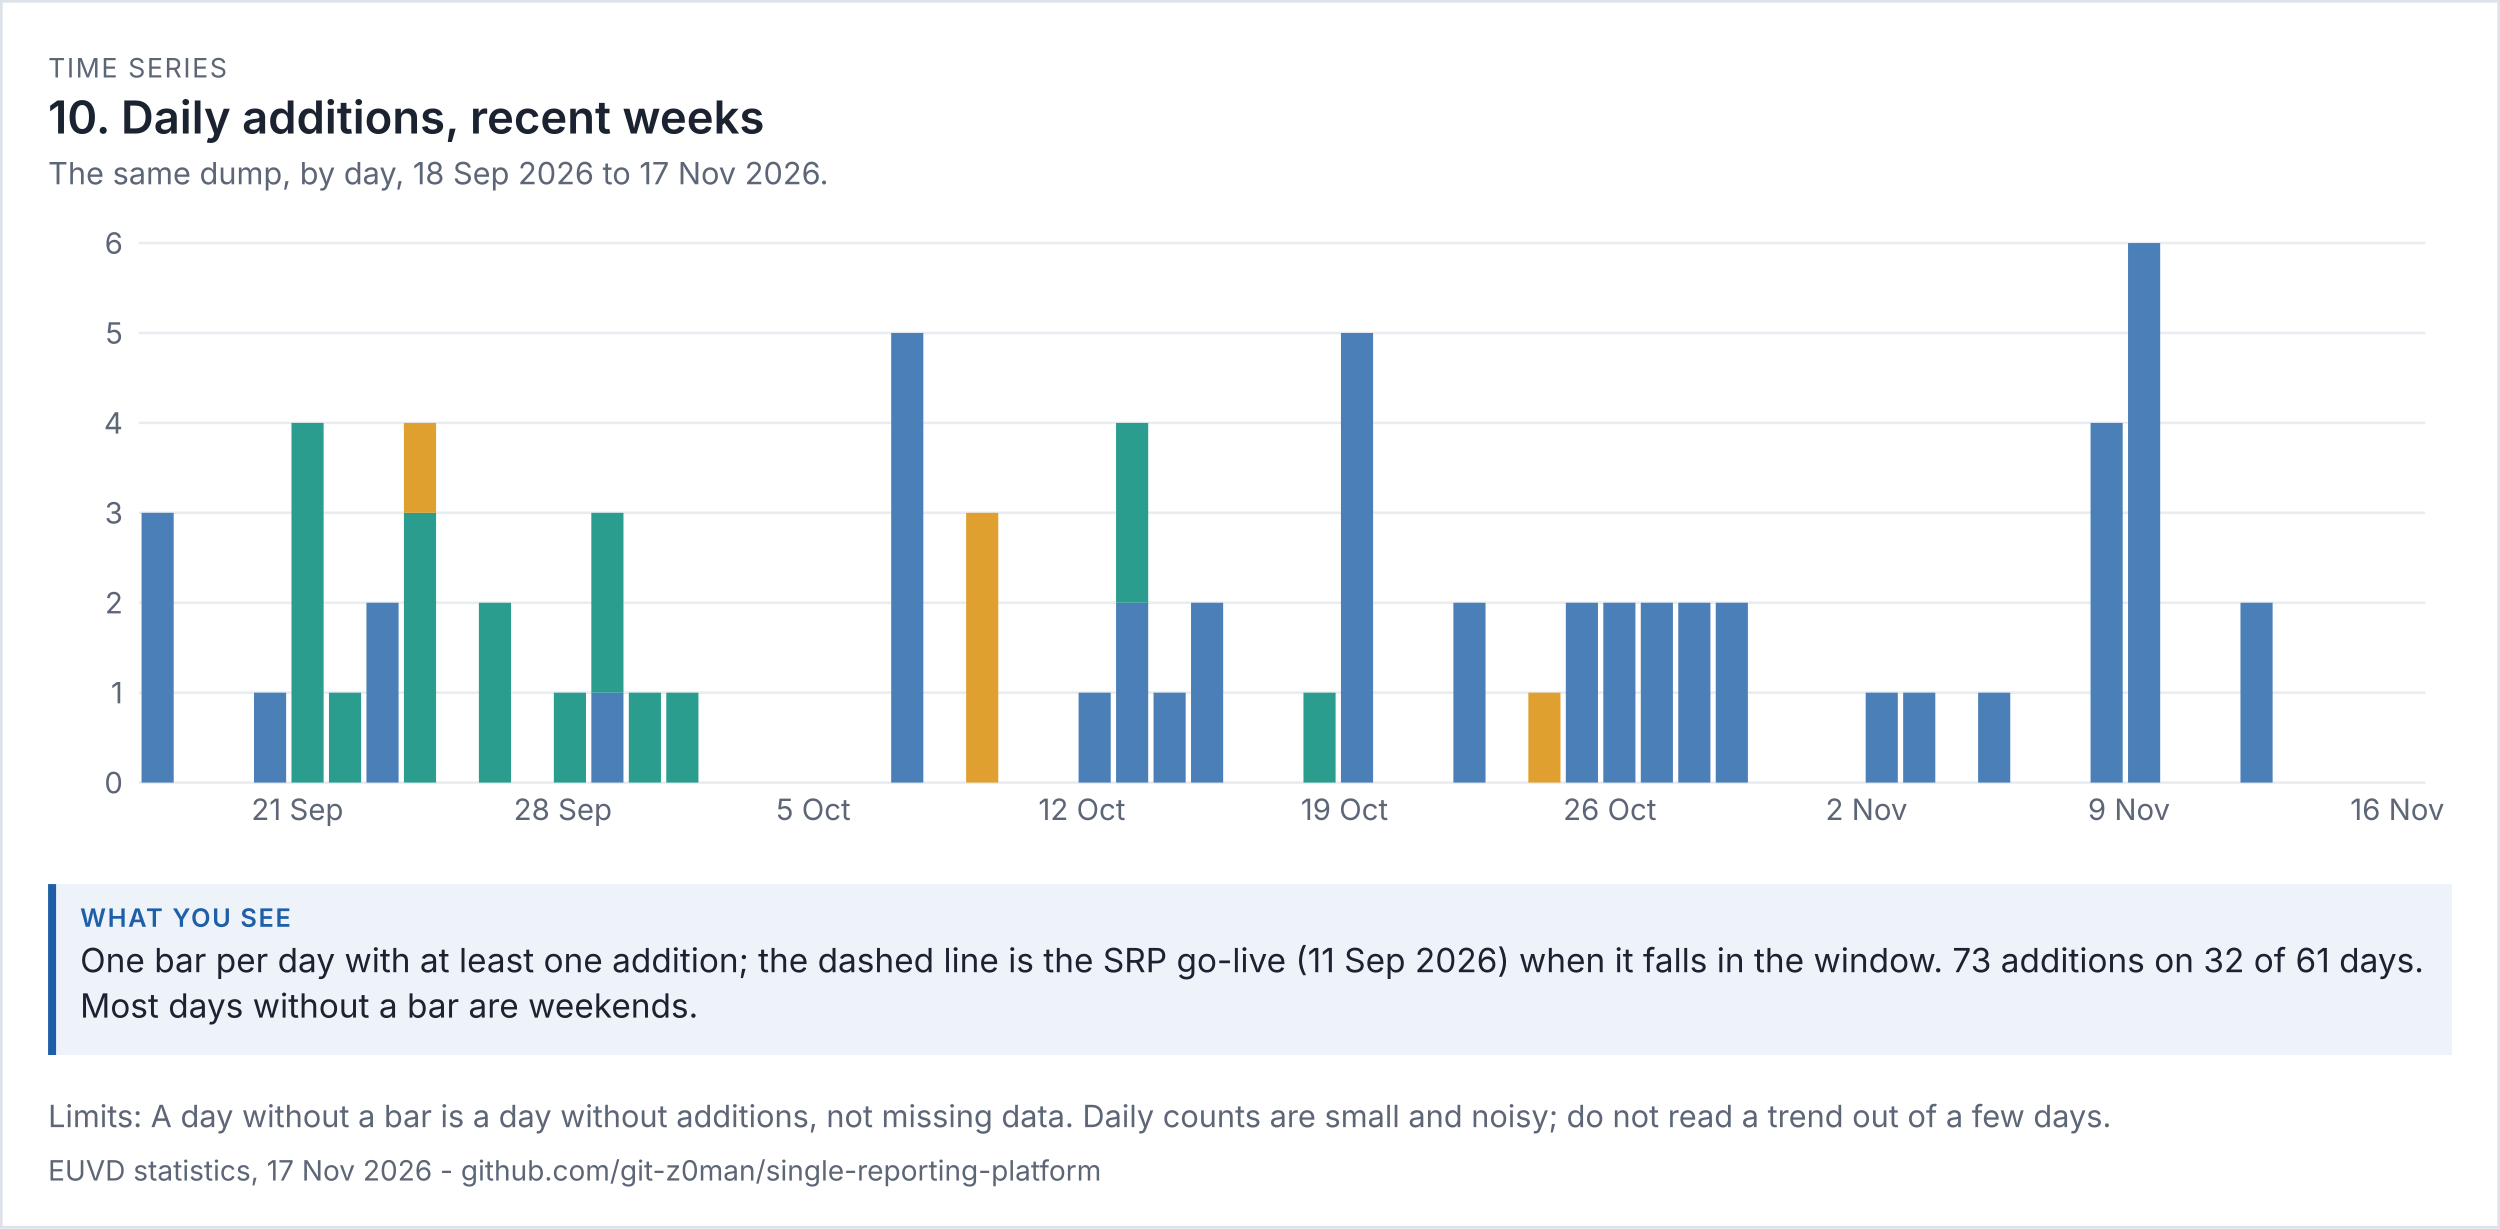
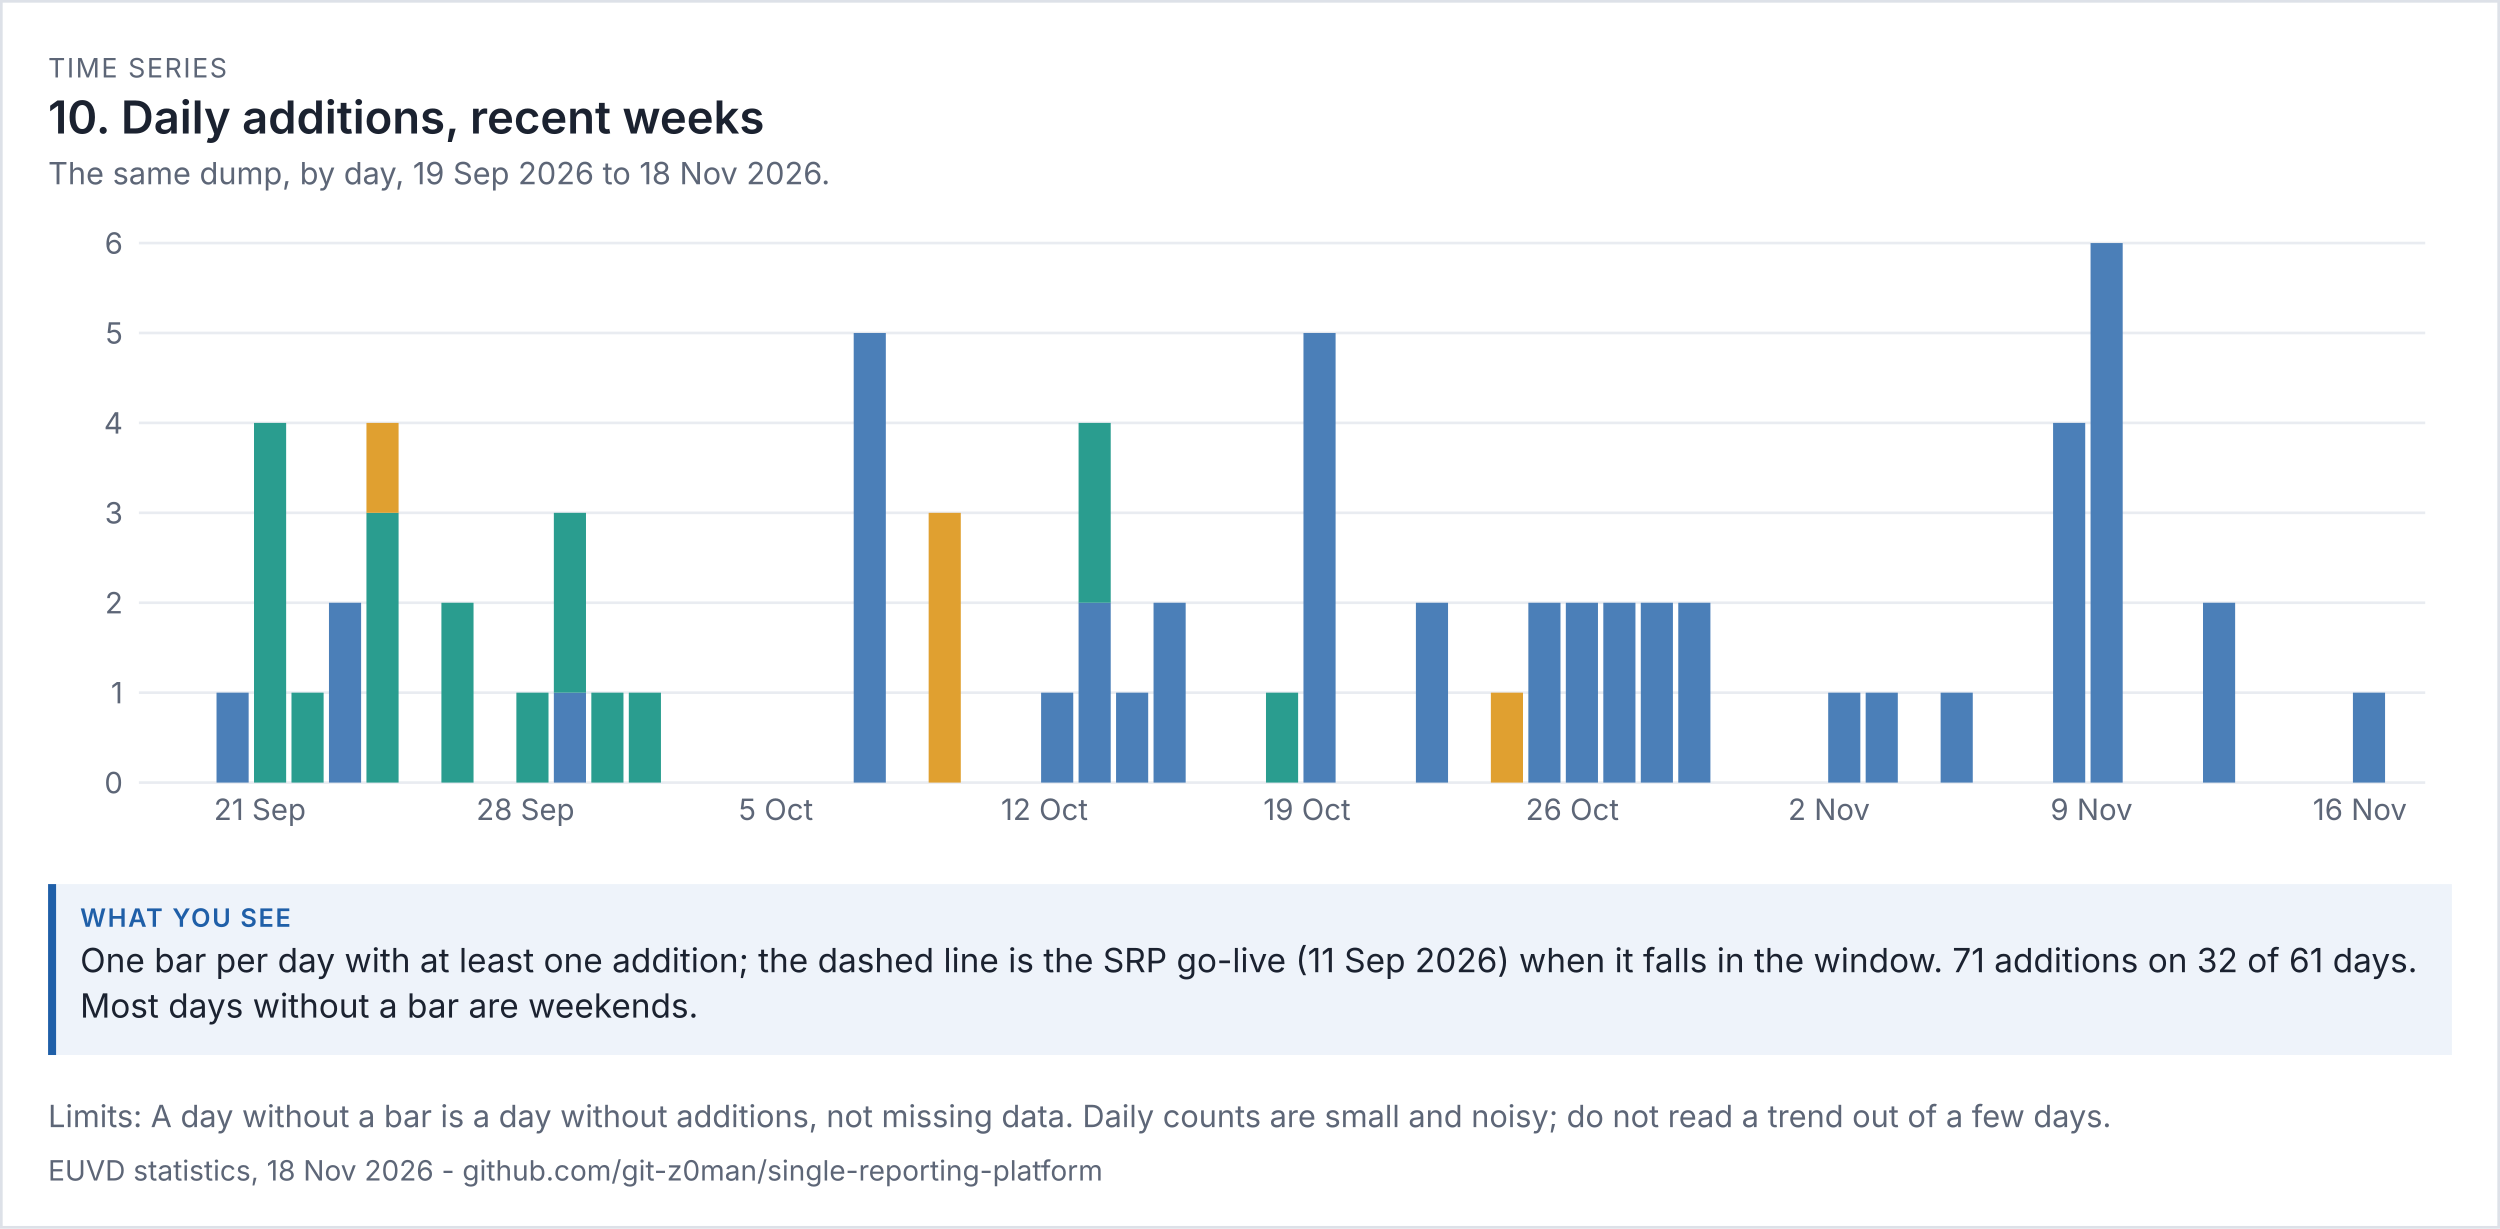
<svg xmlns="http://www.w3.org/2000/svg" viewBox="0 0 936 460" width="936" height="460" font-family="system-ui,-apple-system,'Segoe UI',sans-serif">
  <rect width="100%" height="100%" fill="#ffffff" />
  <rect x="0.5" y="0.5" width="935" height="459" fill="none" stroke="#dde1e8" />
  <text x="18" y="29" font-size="10" letter-spacing="0.6" fill="#5d6677">TIME SERIES</text>
  <text x="18" y="50" font-size="17" fill="#1b2230" font-weight="600">10. Daily additions, recent weeks</text>
-   <text x="18" y="69" font-size="11.5" fill="#5d6677">The same dump, by day, 18 Sep 2026 to 17 Nov 2026.</text>
+   <text x="18" y="69" font-size="11.5" fill="#5d6677">The same dump, by day, 19 Sep 2026 to 18 Nov 2026.</text>
  <g transform="translate(18,79) scale(1)" font-size="11">
    <svg viewBox="0 0 900 240" role="img" width="900" height="240">
      <g>
        <line x1="34" x2="890" y1="214" y2="214" stroke="rgb(233, 236, 241)" />
        <text x="28" y="218" text-anchor="end" fill="rgb(93, 102, 119)">0</text>
        <line x1="34" x2="890" y1="180.333" y2="180.333" stroke="rgb(233, 236, 241)" />
        <text x="28" y="184.333" text-anchor="end" fill="rgb(93, 102, 119)">1</text>
        <line x1="34" x2="890" y1="146.667" y2="146.667" stroke="rgb(233, 236, 241)" />
        <text x="28" y="150.667" text-anchor="end" fill="rgb(93, 102, 119)">2</text>
        <line x1="34" x2="890" y1="113" y2="113" stroke="rgb(233, 236, 241)" />
        <text x="28" y="117" text-anchor="end" fill="rgb(93, 102, 119)">3</text>
        <line x1="34" x2="890" y1="79.333" y2="79.333" stroke="rgb(233, 236, 241)" />
        <text x="28" y="83.333" text-anchor="end" fill="rgb(93, 102, 119)">4</text>
        <line x1="34" x2="890" y1="45.667" y2="45.667" stroke="rgb(233, 236, 241)" />
        <text x="28" y="49.667" text-anchor="end" fill="rgb(93, 102, 119)">5</text>
        <line x1="34" x2="890" y1="12" y2="12" stroke="rgb(233, 236, 241)" />
        <text x="28" y="16" text-anchor="end" fill="rgb(93, 102, 119)">6</text>
-         <rect x="35" y="113" width="12.033" height="101" fill="rgb(75, 127, 184)" />
-         <rect x="77.098" y="180.333" width="12.033" height="33.667" fill="rgb(75, 127, 184)" />
-         <text x="76.098" y="228" fill="rgb(93, 102, 119)">21 Sep</text>
-         <rect x="91.131" y="79.333" width="12.033" height="134.667" fill="rgb(42, 157, 143)" />
-         <rect x="105.164" y="180.333" width="12.033" height="33.667" fill="rgb(42, 157, 143)" />
-         <rect x="119.197" y="146.667" width="12.033" height="67.333" fill="rgb(75, 127, 184)" />
-         <rect x="133.23" y="113" width="12.033" height="101" fill="rgb(42, 157, 143)" />
-         <rect x="133.23" y="79.333" width="12.033" height="33.667" fill="rgb(224, 160, 48)" />
-         <rect x="161.295" y="146.667" width="12.033" height="67.333" fill="rgb(42, 157, 143)" />
-         <text x="174.328" y="228" fill="rgb(93, 102, 119)">28 Sep</text>
-         <rect x="189.361" y="180.333" width="12.033" height="33.667" fill="rgb(42, 157, 143)" />
-         <rect x="203.393" y="180.333" width="12.033" height="33.667" fill="rgb(75, 127, 184)" />
-         <rect x="203.393" y="113" width="12.033" height="67.333" fill="rgb(42, 157, 143)" />
+         <rect x="63.066" y="180.333" width="12.033" height="33.667" fill="rgb(75, 127, 184)" />
+         <text x="62.066" y="228" fill="rgb(93, 102, 119)">21 Sep</text>
+         <rect x="77.098" y="79.333" width="12.033" height="134.667" fill="rgb(42, 157, 143)" />
+         <rect x="91.131" y="180.333" width="12.033" height="33.667" fill="rgb(42, 157, 143)" />
+         <rect x="105.164" y="146.667" width="12.033" height="67.333" fill="rgb(75, 127, 184)" />
+         <rect x="119.197" y="113" width="12.033" height="101" fill="rgb(42, 157, 143)" />
+         <rect x="119.197" y="79.333" width="12.033" height="33.667" fill="rgb(224, 160, 48)" />
+         <rect x="147.262" y="146.667" width="12.033" height="67.333" fill="rgb(42, 157, 143)" />
+         <text x="160.295" y="228" fill="rgb(93, 102, 119)">28 Sep</text>
+         <rect x="175.328" y="180.333" width="12.033" height="33.667" fill="rgb(42, 157, 143)" />
+         <rect x="189.361" y="180.333" width="12.033" height="33.667" fill="rgb(75, 127, 184)" />
+         <rect x="189.361" y="113" width="12.033" height="67.333" fill="rgb(42, 157, 143)" />
+         <rect x="203.393" y="180.333" width="12.033" height="33.667" fill="rgb(42, 157, 143)" />
        <rect x="217.426" y="180.333" width="12.033" height="33.667" fill="rgb(42, 157, 143)" />
-         <rect x="231.459" y="180.333" width="12.033" height="33.667" fill="rgb(42, 157, 143)" />
-         <text x="272.557" y="228" fill="rgb(93, 102, 119)">5 Oct</text>
-         <rect x="315.656" y="45.667" width="12.033" height="168.333" fill="rgb(75, 127, 184)" />
-         <rect x="343.721" y="113" width="12.033" height="101" fill="rgb(224, 160, 48)" />
-         <text x="370.787" y="228" fill="rgb(93, 102, 119)">12 Oct</text>
-         <rect x="385.82" y="180.333" width="12.033" height="33.667" fill="rgb(75, 127, 184)" />
-         <rect x="399.852" y="146.667" width="12.033" height="67.333" fill="rgb(75, 127, 184)" />
-         <rect x="399.852" y="79.333" width="12.033" height="67.333" fill="rgb(42, 157, 143)" />
-         <rect x="413.885" y="180.333" width="12.033" height="33.667" fill="rgb(75, 127, 184)" />
-         <rect x="427.918" y="146.667" width="12.033" height="67.333" fill="rgb(75, 127, 184)" />
-         <rect x="470.016" y="180.333" width="12.033" height="33.667" fill="rgb(42, 157, 143)" />
-         <text x="469.016" y="228" fill="rgb(93, 102, 119)">19 Oct</text>
-         <rect x="484.049" y="45.667" width="12.033" height="168.333" fill="rgb(75, 127, 184)" />
-         <rect x="526.148" y="146.667" width="12.033" height="67.333" fill="rgb(75, 127, 184)" />
-         <rect x="554.213" y="180.333" width="12.033" height="33.667" fill="rgb(224, 160, 48)" />
+         <text x="258.525" y="228" fill="rgb(93, 102, 119)">5 Oct</text>
+         <rect x="301.623" y="45.667" width="12.033" height="168.333" fill="rgb(75, 127, 184)" />
+         <rect x="329.689" y="113" width="12.033" height="101" fill="rgb(224, 160, 48)" />
+         <text x="356.754" y="228" fill="rgb(93, 102, 119)">12 Oct</text>
+         <rect x="371.787" y="180.333" width="12.033" height="33.667" fill="rgb(75, 127, 184)" />
+         <rect x="385.82" y="146.667" width="12.033" height="67.333" fill="rgb(75, 127, 184)" />
+         <rect x="385.82" y="79.333" width="12.033" height="67.333" fill="rgb(42, 157, 143)" />
+         <rect x="399.852" y="180.333" width="12.033" height="33.667" fill="rgb(75, 127, 184)" />
+         <rect x="413.885" y="146.667" width="12.033" height="67.333" fill="rgb(75, 127, 184)" />
+         <rect x="455.984" y="180.333" width="12.033" height="33.667" fill="rgb(42, 157, 143)" />
+         <text x="454.984" y="228" fill="rgb(93, 102, 119)">19 Oct</text>
+         <rect x="470.016" y="45.667" width="12.033" height="168.333" fill="rgb(75, 127, 184)" />
+         <rect x="512.115" y="146.667" width="12.033" height="67.333" fill="rgb(75, 127, 184)" />
+         <rect x="540.18" y="180.333" width="12.033" height="33.667" fill="rgb(224, 160, 48)" />
+         <rect x="554.213" y="146.667" width="12.033" height="67.333" fill="rgb(75, 127, 184)" />
+         <text x="553.213" y="228" fill="rgb(93, 102, 119)">26 Oct</text>
        <rect x="568.246" y="146.667" width="12.033" height="67.333" fill="rgb(75, 127, 184)" />
-         <text x="567.246" y="228" fill="rgb(93, 102, 119)">26 Oct</text>
        <rect x="582.279" y="146.667" width="12.033" height="67.333" fill="rgb(75, 127, 184)" />
        <rect x="596.311" y="146.667" width="12.033" height="67.333" fill="rgb(75, 127, 184)" />
        <rect x="610.344" y="146.667" width="12.033" height="67.333" fill="rgb(75, 127, 184)" />
-         <rect x="624.377" y="146.667" width="12.033" height="67.333" fill="rgb(75, 127, 184)" />
-         <text x="665.475" y="228" fill="rgb(93, 102, 119)">2 Nov</text>
+         <text x="651.443" y="228" fill="rgb(93, 102, 119)">2 Nov</text>
+         <rect x="666.475" y="180.333" width="12.033" height="33.667" fill="rgb(75, 127, 184)" />
        <rect x="680.508" y="180.333" width="12.033" height="33.667" fill="rgb(75, 127, 184)" />
-         <rect x="694.541" y="180.333" width="12.033" height="33.667" fill="rgb(75, 127, 184)" />
-         <rect x="722.607" y="180.333" width="12.033" height="33.667" fill="rgb(75, 127, 184)" />
-         <rect x="764.705" y="79.333" width="12.033" height="134.667" fill="rgb(75, 127, 184)" />
-         <text x="763.705" y="228" fill="rgb(93, 102, 119)">9 Nov</text>
-         <rect x="778.738" y="12" width="12.033" height="202" fill="rgb(75, 127, 184)" />
-         <rect x="820.836" y="146.667" width="12.033" height="67.333" fill="rgb(75, 127, 184)" />
-         <text x="861.934" y="228" fill="rgb(93, 102, 119)">16 Nov</text>
+         <rect x="708.574" y="180.333" width="12.033" height="33.667" fill="rgb(75, 127, 184)" />
+         <rect x="750.672" y="79.333" width="12.033" height="134.667" fill="rgb(75, 127, 184)" />
+         <text x="749.672" y="228" fill="rgb(93, 102, 119)">9 Nov</text>
+         <rect x="764.705" y="12" width="12.033" height="202" fill="rgb(75, 127, 184)" />
+         <rect x="806.803" y="146.667" width="12.033" height="67.333" fill="rgb(75, 127, 184)" />
+         <text x="847.902" y="228" fill="rgb(93, 102, 119)">16 Nov</text>
+         <rect x="862.934" y="180.333" width="12.033" height="33.667" fill="rgb(75, 127, 184)" />
      </g>
    </svg>
  </g>
  <rect x="18" y="331" width="900" height="64" fill="#eef3fa" />
  <rect x="18" y="331" width="3" height="64" fill="#1f5fa8" />
  <text x="30" y="347" font-size="9.5" letter-spacing="0.6" font-weight="600" fill="#1f5fa8">WHAT YOU SEE</text>
-   <text x="30" y="364" font-size="12.5" fill="#1b2230">One bar per day with at least one addition; the dashed line is the SRP go-live (11 Sep 2026) when it falls in the window. 73 additions on 32 of 61 days.</text>
+   <text x="30" y="364" font-size="12.5" fill="#1b2230">One bar per day with at least one addition; the dashed line is the SRP go-live (11 Sep 2026) when it falls in the window. 71 additions on 32 of 61 days.</text>
  <text x="30" y="381" font-size="12.5" fill="#1b2230">Most days without a bar are weekends.</text>
  <text x="18" y="422" font-size="11.5" fill="#5d6677">Limits: A day without a bar is a day without additions, not missing data. Daily counts are small and noisy; do not read a trend out of a few days.</text>
-   <text x="18" y="442" font-size="10.5" fill="#5d6677">EUVD statistics, 17 Nov 2026 - github.com/git-z0man/single-reporting-platform</text>
+   <text x="18" y="442" font-size="10.5" fill="#5d6677">EUVD statistics, 18 Nov 2026 - github.com/git-z0man/single-reporting-platform</text>
</svg>
